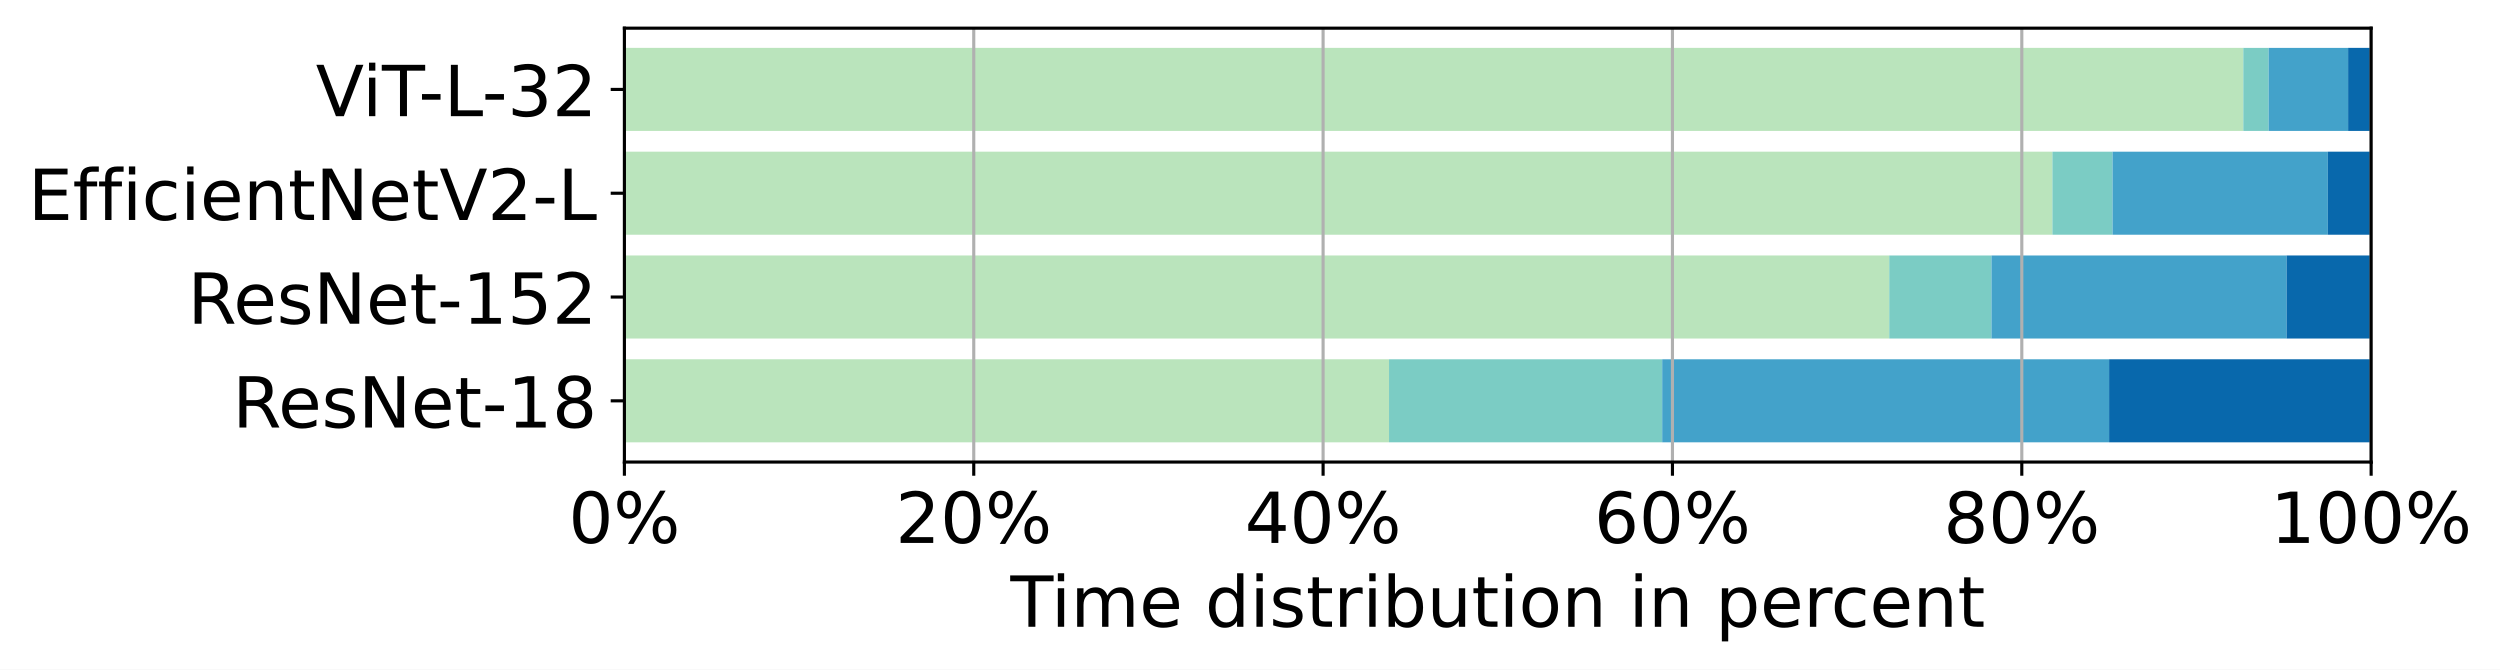
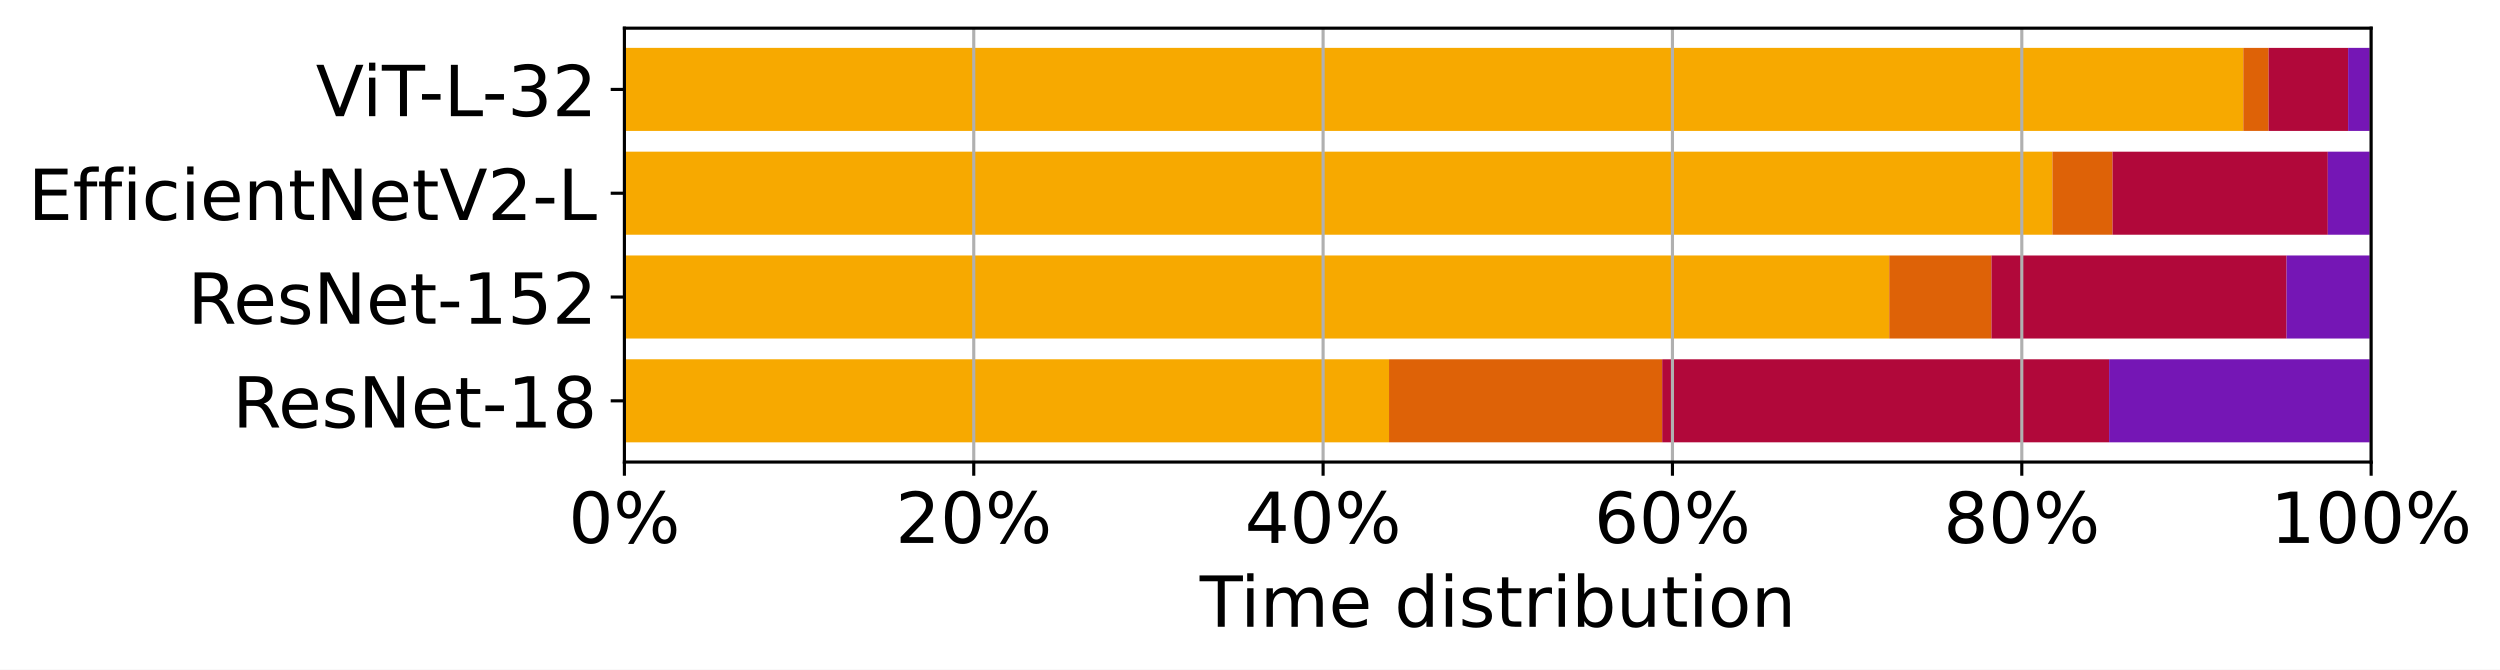
<svg xmlns="http://www.w3.org/2000/svg" xmlns:xlink="http://www.w3.org/1999/xlink" width="638.903pt" height="171.121pt" viewBox="0 0 638.903 171.121" version="1.1">
  <defs>
    <style type="text/css">*{stroke-linejoin: round; stroke-linecap: butt}</style>
  </defs>
  <g id="figure_1">
    <g id="patch_1">
      <path d="M 0 171.121  L 638.903 171.121  L 638.903 0  L 0 0  z " style="fill: #ffffff" />
    </g>
    <g id="axes_1">
      <g id="patch_2">
        <path d="M 159.572 118.08  L 605.972 118.08  L 605.972 7.2  L 159.572 7.2  z " style="fill: #ffffff" />
      </g>
      <g id="patch_3">
-         <path d="M 159.572 113.04  L 354.982 113.04  L 354.982 91.819  L 159.572 91.819  z " clip-path="url(#p6a12ca2b8b)" style="fill: #bae4bc" />
+         <path d="M 159.572 113.04  L 354.982 113.04  L 354.982 91.819  L 159.572 91.819  z " clip-path="url(#p882f9f9aed)" style="fill: #f7a900" />
      </g>
      <g id="patch_4">
-         <path d="M 354.982 113.04  L 424.796 113.04  L 424.796 91.819  L 354.982 91.819  z " clip-path="url(#p6a12ca2b8b)" style="fill: #7bccc4" />
+         <path d="M 354.982 113.04  L 424.796 113.04  L 424.796 91.819  L 354.982 91.819  z " clip-path="url(#p882f9f9aed)" style="fill: #de6207" />
      </g>
      <g id="patch_5">
-         <path d="M 424.796 113.04  L 539.006 113.04  L 539.006 91.819  L 424.796 91.819  z " clip-path="url(#p6a12ca2b8b)" style="fill: #43a2ca" />
+         <path d="M 424.796 113.04  L 539.006 113.04  L 539.006 91.819  L 424.796 91.819  z " clip-path="url(#p882f9f9aed)" style="fill: #b1083a" />
      </g>
      <g id="patch_6">
-         <path d="M 539.006 113.04  L 605.972 113.04  L 605.972 91.819  L 539.006 91.819  z " clip-path="url(#p6a12ca2b8b)" style="fill: #0868ac" />
+         <path d="M 539.006 113.04  L 605.972 113.04  L 605.972 91.819  L 539.006 91.819  z " clip-path="url(#p882f9f9aed)" style="fill: #7516b5" />
      </g>
      <g id="patch_7">
-         <path d="M 159.572 86.514  L 482.815 86.514  L 482.815 65.293  L 159.572 65.293  z " clip-path="url(#p6a12ca2b8b)" style="fill: #bae4bc" />
+         <path d="M 159.572 86.514  L 482.815 86.514  L 482.815 65.293  L 159.572 65.293  z " clip-path="url(#p882f9f9aed)" style="fill: #f7a900" />
      </g>
      <g id="patch_8">
-         <path d="M 482.815 86.514  L 508.938 86.514  L 508.938 65.293  L 482.815 65.293  z " clip-path="url(#p6a12ca2b8b)" style="fill: #7bccc4" />
+         <path d="M 482.815 86.514  L 508.938 86.514  L 508.938 65.293  L 482.815 65.293  z " clip-path="url(#p882f9f9aed)" style="fill: #de6207" />
      </g>
      <g id="patch_9">
-         <path d="M 508.938 86.514  L 584.362 86.514  L 584.362 65.293  L 508.938 65.293  z " clip-path="url(#p6a12ca2b8b)" style="fill: #43a2ca" />
+         <path d="M 508.938 86.514  L 584.362 86.514  L 584.362 65.293  L 508.938 65.293  z " clip-path="url(#p882f9f9aed)" style="fill: #b1083a" />
      </g>
      <g id="patch_10">
-         <path d="M 584.362 86.514  L 605.972 86.514  L 605.972 65.293  L 584.362 65.293  z " clip-path="url(#p6a12ca2b8b)" style="fill: #0868ac" />
+         <path d="M 584.362 86.514  L 605.972 86.514  L 605.972 65.293  L 584.362 65.293  z " clip-path="url(#p882f9f9aed)" style="fill: #7516b5" />
      </g>
      <g id="patch_11">
-         <path d="M 159.572 59.987  L 524.513 59.987  L 524.513 38.766  L 159.572 38.766  z " clip-path="url(#p6a12ca2b8b)" style="fill: #bae4bc" />
+         <path d="M 159.572 59.987  L 524.513 59.987  L 524.513 38.766  L 159.572 38.766  z " clip-path="url(#p882f9f9aed)" style="fill: #f7a900" />
      </g>
      <g id="patch_12">
-         <path d="M 524.513 59.987  L 539.884 59.987  L 539.884 38.766  L 524.513 38.766  z " clip-path="url(#p6a12ca2b8b)" style="fill: #7bccc4" />
+         <path d="M 524.513 59.987  L 539.884 59.987  L 539.884 38.766  L 524.513 38.766  z " clip-path="url(#p882f9f9aed)" style="fill: #de6207" />
      </g>
      <g id="patch_13">
-         <path d="M 539.884 59.987  L 594.902 59.987  L 594.902 38.766  L 539.884 38.766  z " clip-path="url(#p6a12ca2b8b)" style="fill: #43a2ca" />
+         <path d="M 539.884 59.987  L 594.902 59.987  L 594.902 38.766  L 539.884 38.766  z " clip-path="url(#p882f9f9aed)" style="fill: #b1083a" />
      </g>
      <g id="patch_14">
-         <path d="M 594.902 59.987  L 605.972 59.987  L 605.972 38.766  L 594.902 38.766  z " clip-path="url(#p6a12ca2b8b)" style="fill: #0868ac" />
+         <path d="M 594.902 59.987  L 605.972 59.987  L 605.972 38.766  L 594.902 38.766  z " clip-path="url(#p882f9f9aed)" style="fill: #7516b5" />
      </g>
      <g id="patch_15">
-         <path d="M 159.572 33.461  L 573.298 33.461  L 573.298 12.24  L 159.572 12.24  z " clip-path="url(#p6a12ca2b8b)" style="fill: #bae4bc" />
+         <path d="M 159.572 33.461  L 573.298 33.461  L 573.298 12.24  L 159.572 12.24  z " clip-path="url(#p882f9f9aed)" style="fill: #f7a900" />
      </g>
      <g id="patch_16">
-         <path d="M 573.298 33.461  L 579.773 33.461  L 579.773 12.24  L 573.298 12.24  z " clip-path="url(#p6a12ca2b8b)" style="fill: #7bccc4" />
+         <path d="M 573.298 33.461  L 579.773 33.461  L 579.773 12.24  L 573.298 12.24  z " clip-path="url(#p882f9f9aed)" style="fill: #de6207" />
      </g>
      <g id="patch_17">
-         <path d="M 579.773 33.461  L 600.088 33.461  L 600.088 12.24  L 579.773 12.24  z " clip-path="url(#p6a12ca2b8b)" style="fill: #43a2ca" />
+         <path d="M 579.773 33.461  L 600.088 33.461  L 600.088 12.24  L 579.773 12.24  z " clip-path="url(#p882f9f9aed)" style="fill: #b1083a" />
      </g>
      <g id="patch_18">
-         <path d="M 600.088 33.461  L 605.972 33.461  L 605.972 12.24  L 600.088 12.24  z " clip-path="url(#p6a12ca2b8b)" style="fill: #0868ac" />
+         <path d="M 600.088 33.461  L 605.972 33.461  L 605.972 12.24  L 600.088 12.24  z " clip-path="url(#p882f9f9aed)" style="fill: #7516b5" />
      </g>
      <g id="matplotlib.axis_1">
        <g id="xtick_1">
          <g id="line2d_1">
-             <path d="M 159.572 118.08  L 159.572 7.2  " clip-path="url(#p6a12ca2b8b)" style="fill: none; stroke: #b0b0b0; stroke-width: 0.8; stroke-linecap: square" />
+             <path d="M 159.572 118.08  L 159.572 7.2  " clip-path="url(#p882f9f9aed)" style="fill: none; stroke: #b0b0b0; stroke-width: 0.8; stroke-linecap: square" />
          </g>
          <g id="line2d_2">
            <defs>
-               <path id="m08f3324ca4" d="M 0 0  L 0 3.5  " style="stroke: #000000; stroke-width: 0.8" />
+               <path id="m5c8c11b10d" d="M 0 0  L 0 3.5  " style="stroke: #000000; stroke-width: 0.8" />
            </defs>
            <g>
-               <use xlink:href="#m08f3324ca4" x="159.572" y="118.08" style="stroke: #000000; stroke-width: 0.8" />
+               <use xlink:href="#m5c8c11b10d" x="159.572" y="118.08" style="stroke: #000000; stroke-width: 0.8" />
            </g>
          </g>
          <g id="text_1">
            <g transform="translate(145.2948 138.7572) scale(0.18 -0.18)">
              <defs>
                <path id="DejaVuSans-30" d="M 2034 4250  Q 1547 4250 1301 3770  Q 1056 3291 1056 2328  Q 1056 1369 1301 889  Q 1547 409 2034 409  Q 2525 409 2770 889  Q 3016 1369 3016 2328  Q 3016 3291 2770 3770  Q 2525 4250 2034 4250  z M 2034 4750  Q 2819 4750 3233 4129  Q 3647 3509 3647 2328  Q 3647 1150 3233 529  Q 2819 -91 2034 -91  Q 1250 -91 836 529  Q 422 1150 422 2328  Q 422 3509 836 4129  Q 1250 4750 2034 4750  z " transform="scale(0.015625)" />
                <path id="DejaVuSans-25" d="M 4653 2053  Q 4381 2053 4226 1822  Q 4072 1591 4072 1178  Q 4072 772 4226 539  Q 4381 306 4653 306  Q 4919 306 5073 539  Q 5228 772 5228 1178  Q 5228 1588 5073 1820  Q 4919 2053 4653 2053  z M 4653 2450  Q 5147 2450 5437 2106  Q 5728 1763 5728 1178  Q 5728 594 5436 251  Q 5144 -91 4653 -91  Q 4153 -91 3862 251  Q 3572 594 3572 1178  Q 3572 1766 3864 2108  Q 4156 2450 4653 2450  z M 1428 4353  Q 1159 4353 1004 4120  Q 850 3888 850 3481  Q 850 3069 1003 2837  Q 1156 2606 1428 2606  Q 1700 2606 1854 2837  Q 2009 3069 2009 3481  Q 2009 3884 1853 4118  Q 1697 4353 1428 4353  z M 4250 4750  L 4750 4750  L 1831 -91  L 1331 -91  L 4250 4750  z M 1428 4750  Q 1922 4750 2215 4408  Q 2509 4066 2509 3481  Q 2509 2891 2217 2550  Q 1925 2209 1428 2209  Q 931 2209 642 2551  Q 353 2894 353 3481  Q 353 4063 643 4406  Q 934 4750 1428 4750  z " transform="scale(0.015625)" />
              </defs>
              <use xlink:href="#DejaVuSans-30" />
              <use xlink:href="#DejaVuSans-25" x="63.623" />
            </g>
          </g>
        </g>
        <g id="xtick_2">
          <g id="line2d_3">
-             <path d="M 248.852 118.08  L 248.852 7.2  " clip-path="url(#p6a12ca2b8b)" style="fill: none; stroke: #b0b0b0; stroke-width: 0.8; stroke-linecap: square" />
+             <path d="M 248.852 118.08  L 248.852 7.2  " clip-path="url(#p882f9f9aed)" style="fill: none; stroke: #b0b0b0; stroke-width: 0.8; stroke-linecap: square" />
          </g>
          <g id="line2d_4">
            <g>
-               <use xlink:href="#m08f3324ca4" x="248.852" y="118.08" style="stroke: #000000; stroke-width: 0.8" />
+               <use xlink:href="#m5c8c11b10d" x="248.852" y="118.08" style="stroke: #000000; stroke-width: 0.8" />
            </g>
          </g>
          <g id="text_2">
            <g transform="translate(228.8486 138.7572) scale(0.18 -0.18)">
              <defs>
                <path id="DejaVuSans-32" d="M 1228 531  L 3431 531  L 3431 0  L 469 0  L 469 531  Q 828 903 1448 1529  Q 2069 2156 2228 2338  Q 2531 2678 2651 2914  Q 2772 3150 2772 3378  Q 2772 3750 2511 3984  Q 2250 4219 1831 4219  Q 1534 4219 1204 4116  Q 875 4013 500 3803  L 500 4441  Q 881 4594 1212 4672  Q 1544 4750 1819 4750  Q 2544 4750 2975 4387  Q 3406 4025 3406 3419  Q 3406 3131 3298 2873  Q 3191 2616 2906 2266  Q 2828 2175 2409 1742  Q 1991 1309 1228 531  z " transform="scale(0.015625)" />
              </defs>
              <use xlink:href="#DejaVuSans-32" />
              <use xlink:href="#DejaVuSans-30" x="63.623" />
              <use xlink:href="#DejaVuSans-25" x="127.246" />
            </g>
          </g>
        </g>
        <g id="xtick_3">
          <g id="line2d_5">
-             <path d="M 338.132 118.08  L 338.132 7.2  " clip-path="url(#p6a12ca2b8b)" style="fill: none; stroke: #b0b0b0; stroke-width: 0.8; stroke-linecap: square" />
+             <path d="M 338.132 118.08  L 338.132 7.2  " clip-path="url(#p882f9f9aed)" style="fill: none; stroke: #b0b0b0; stroke-width: 0.8; stroke-linecap: square" />
          </g>
          <g id="line2d_6">
            <g>
-               <use xlink:href="#m08f3324ca4" x="338.132" y="118.08" style="stroke: #000000; stroke-width: 0.8" />
+               <use xlink:href="#m5c8c11b10d" x="338.132" y="118.08" style="stroke: #000000; stroke-width: 0.8" />
            </g>
          </g>
          <g id="text_3">
            <g transform="translate(318.1286 138.7572) scale(0.18 -0.18)">
              <defs>
                <path id="DejaVuSans-34" d="M 2419 4116  L 825 1625  L 2419 1625  L 2419 4116  z M 2253 4666  L 3047 4666  L 3047 1625  L 3713 1625  L 3713 1100  L 3047 1100  L 3047 0  L 2419 0  L 2419 1100  L 313 1100  L 313 1709  L 2253 4666  z " transform="scale(0.015625)" />
              </defs>
              <use xlink:href="#DejaVuSans-34" />
              <use xlink:href="#DejaVuSans-30" x="63.623" />
              <use xlink:href="#DejaVuSans-25" x="127.246" />
            </g>
          </g>
        </g>
        <g id="xtick_4">
          <g id="line2d_7">
-             <path d="M 427.413 118.08  L 427.413 7.2  " clip-path="url(#p6a12ca2b8b)" style="fill: none; stroke: #b0b0b0; stroke-width: 0.8; stroke-linecap: square" />
+             <path d="M 427.413 118.08  L 427.413 7.2  " clip-path="url(#p882f9f9aed)" style="fill: none; stroke: #b0b0b0; stroke-width: 0.8; stroke-linecap: square" />
          </g>
          <g id="line2d_8">
            <g>
-               <use xlink:href="#m08f3324ca4" x="427.413" y="118.08" style="stroke: #000000; stroke-width: 0.8" />
+               <use xlink:href="#m5c8c11b10d" x="427.413" y="118.08" style="stroke: #000000; stroke-width: 0.8" />
            </g>
          </g>
          <g id="text_4">
            <g transform="translate(407.4086 138.7572) scale(0.18 -0.18)">
              <defs>
                <path id="DejaVuSans-36" d="M 2113 2584  Q 1688 2584 1439 2293  Q 1191 2003 1191 1497  Q 1191 994 1439 701  Q 1688 409 2113 409  Q 2538 409 2786 701  Q 3034 994 3034 1497  Q 3034 2003 2786 2293  Q 2538 2584 2113 2584  z M 3366 4563  L 3366 3988  Q 3128 4100 2886 4159  Q 2644 4219 2406 4219  Q 1781 4219 1451 3797  Q 1122 3375 1075 2522  Q 1259 2794 1537 2939  Q 1816 3084 2150 3084  Q 2853 3084 3261 2657  Q 3669 2231 3669 1497  Q 3669 778 3244 343  Q 2819 -91 2113 -91  Q 1303 -91 875 529  Q 447 1150 447 2328  Q 447 3434 972 4092  Q 1497 4750 2381 4750  Q 2619 4750 2861 4703  Q 3103 4656 3366 4563  z " transform="scale(0.015625)" />
              </defs>
              <use xlink:href="#DejaVuSans-36" />
              <use xlink:href="#DejaVuSans-30" x="63.623" />
              <use xlink:href="#DejaVuSans-25" x="127.246" />
            </g>
          </g>
        </g>
        <g id="xtick_5">
          <g id="line2d_9">
-             <path d="M 516.692 118.08  L 516.692 7.2  " clip-path="url(#p6a12ca2b8b)" style="fill: none; stroke: #b0b0b0; stroke-width: 0.8; stroke-linecap: square" />
+             <path d="M 516.692 118.08  L 516.692 7.2  " clip-path="url(#p882f9f9aed)" style="fill: none; stroke: #b0b0b0; stroke-width: 0.8; stroke-linecap: square" />
          </g>
          <g id="line2d_10">
            <g>
-               <use xlink:href="#m08f3324ca4" x="516.692" y="118.08" style="stroke: #000000; stroke-width: 0.8" />
+               <use xlink:href="#m5c8c11b10d" x="516.692" y="118.08" style="stroke: #000000; stroke-width: 0.8" />
            </g>
          </g>
          <g id="text_5">
            <g transform="translate(496.6886 138.7572) scale(0.18 -0.18)">
              <defs>
                <path id="DejaVuSans-38" d="M 2034 2216  Q 1584 2216 1326 1975  Q 1069 1734 1069 1313  Q 1069 891 1326 650  Q 1584 409 2034 409  Q 2484 409 2743 651  Q 3003 894 3003 1313  Q 3003 1734 2745 1975  Q 2488 2216 2034 2216  z M 1403 2484  Q 997 2584 770 2862  Q 544 3141 544 3541  Q 544 4100 942 4425  Q 1341 4750 2034 4750  Q 2731 4750 3128 4425  Q 3525 4100 3525 3541  Q 3525 3141 3298 2862  Q 3072 2584 2669 2484  Q 3125 2378 3379 2068  Q 3634 1759 3634 1313  Q 3634 634 3220 271  Q 2806 -91 2034 -91  Q 1263 -91 848 271  Q 434 634 434 1313  Q 434 1759 690 2068  Q 947 2378 1403 2484  z M 1172 3481  Q 1172 3119 1398 2916  Q 1625 2713 2034 2713  Q 2441 2713 2670 2916  Q 2900 3119 2900 3481  Q 2900 3844 2670 4047  Q 2441 4250 2034 4250  Q 1625 4250 1398 4047  Q 1172 3844 1172 3481  z " transform="scale(0.015625)" />
              </defs>
              <use xlink:href="#DejaVuSans-38" />
              <use xlink:href="#DejaVuSans-30" x="63.623" />
              <use xlink:href="#DejaVuSans-25" x="127.246" />
            </g>
          </g>
        </g>
        <g id="xtick_6">
          <g id="line2d_11">
-             <path d="M 605.972 118.08  L 605.972 7.2  " clip-path="url(#p6a12ca2b8b)" style="fill: none; stroke: #b0b0b0; stroke-width: 0.8; stroke-linecap: square" />
+             <path d="M 605.972 118.08  L 605.972 7.2  " clip-path="url(#p882f9f9aed)" style="fill: none; stroke: #b0b0b0; stroke-width: 0.8; stroke-linecap: square" />
          </g>
          <g id="line2d_12">
            <g>
-               <use xlink:href="#m08f3324ca4" x="605.972" y="118.08" style="stroke: #000000; stroke-width: 0.8" />
+               <use xlink:href="#m5c8c11b10d" x="605.972" y="118.08" style="stroke: #000000; stroke-width: 0.8" />
            </g>
          </g>
          <g id="text_6">
            <g transform="translate(580.2423 138.7572) scale(0.18 -0.18)">
              <defs>
                <path id="DejaVuSans-31" d="M 794 531  L 1825 531  L 1825 4091  L 703 3866  L 703 4441  L 1819 4666  L 2450 4666  L 2450 531  L 3481 531  L 3481 0  L 794 0  L 794 531  z " transform="scale(0.015625)" />
              </defs>
              <use xlink:href="#DejaVuSans-31" />
              <use xlink:href="#DejaVuSans-30" x="63.623" />
              <use xlink:href="#DejaVuSans-30" x="127.246" />
              <use xlink:href="#DejaVuSans-25" x="190.869" />
            </g>
          </g>
        </g>
        <g id="text_7">
-           <g transform="translate(258.2125 160.1778) scale(0.18 -0.18)">
+           <g transform="translate(306.6044 160.1778) scale(0.18 -0.18)">
            <defs>
              <path id="DejaVuSans-54" d="M -19 4666  L 3928 4666  L 3928 4134  L 2272 4134  L 2272 0  L 1638 0  L 1638 4134  L -19 4134  L -19 4666  z " transform="scale(0.015625)" />
              <path id="DejaVuSans-69" d="M 603 3500  L 1178 3500  L 1178 0  L 603 0  L 603 3500  z M 603 4863  L 1178 4863  L 1178 4134  L 603 4134  L 603 4863  z " transform="scale(0.015625)" />
              <path id="DejaVuSans-6d" d="M 3328 2828  Q 3544 3216 3844 3400  Q 4144 3584 4550 3584  Q 5097 3584 5394 3201  Q 5691 2819 5691 2113  L 5691 0  L 5113 0  L 5113 2094  Q 5113 2597 4934 2840  Q 4756 3084 4391 3084  Q 3944 3084 3684 2787  Q 3425 2491 3425 1978  L 3425 0  L 2847 0  L 2847 2094  Q 2847 2600 2669 2842  Q 2491 3084 2119 3084  Q 1678 3084 1418 2786  Q 1159 2488 1159 1978  L 1159 0  L 581 0  L 581 3500  L 1159 3500  L 1159 2956  Q 1356 3278 1631 3431  Q 1906 3584 2284 3584  Q 2666 3584 2933 3390  Q 3200 3197 3328 2828  z " transform="scale(0.015625)" />
              <path id="DejaVuSans-65" d="M 3597 1894  L 3597 1613  L 953 1613  Q 991 1019 1311 708  Q 1631 397 2203 397  Q 2534 397 2845 478  Q 3156 559 3463 722  L 3463 178  Q 3153 47 2828 -22  Q 2503 -91 2169 -91  Q 1331 -91 842 396  Q 353 884 353 1716  Q 353 2575 817 3079  Q 1281 3584 2069 3584  Q 2775 3584 3186 3129  Q 3597 2675 3597 1894  z M 3022 2063  Q 3016 2534 2758 2815  Q 2500 3097 2075 3097  Q 1594 3097 1305 2825  Q 1016 2553 972 2059  L 3022 2063  z " transform="scale(0.015625)" />
              <path id="DejaVuSans-20" transform="scale(0.015625)" />
              <path id="DejaVuSans-64" d="M 2906 2969  L 2906 4863  L 3481 4863  L 3481 0  L 2906 0  L 2906 525  Q 2725 213 2448 61  Q 2172 -91 1784 -91  Q 1150 -91 751 415  Q 353 922 353 1747  Q 353 2572 751 3078  Q 1150 3584 1784 3584  Q 2172 3584 2448 3432  Q 2725 3281 2906 2969  z M 947 1747  Q 947 1113 1208 752  Q 1469 391 1925 391  Q 2381 391 2643 752  Q 2906 1113 2906 1747  Q 2906 2381 2643 2742  Q 2381 3103 1925 3103  Q 1469 3103 1208 2742  Q 947 2381 947 1747  z " transform="scale(0.015625)" />
              <path id="DejaVuSans-73" d="M 2834 3397  L 2834 2853  Q 2591 2978 2328 3040  Q 2066 3103 1784 3103  Q 1356 3103 1142 2972  Q 928 2841 928 2578  Q 928 2378 1081 2264  Q 1234 2150 1697 2047  L 1894 2003  Q 2506 1872 2764 1633  Q 3022 1394 3022 966  Q 3022 478 2636 193  Q 2250 -91 1575 -91  Q 1294 -91 989 -36  Q 684 19 347 128  L 347 722  Q 666 556 975 473  Q 1284 391 1588 391  Q 1994 391 2212 530  Q 2431 669 2431 922  Q 2431 1156 2273 1281  Q 2116 1406 1581 1522  L 1381 1569  Q 847 1681 609 1914  Q 372 2147 372 2553  Q 372 3047 722 3315  Q 1072 3584 1716 3584  Q 2034 3584 2315 3537  Q 2597 3491 2834 3397  z " transform="scale(0.015625)" />
              <path id="DejaVuSans-74" d="M 1172 4494  L 1172 3500  L 2356 3500  L 2356 3053  L 1172 3053  L 1172 1153  Q 1172 725 1289 603  Q 1406 481 1766 481  L 2356 481  L 2356 0  L 1766 0  Q 1100 0 847 248  Q 594 497 594 1153  L 594 3053  L 172 3053  L 172 3500  L 594 3500  L 594 4494  L 1172 4494  z " transform="scale(0.015625)" />
              <path id="DejaVuSans-72" d="M 2631 2963  Q 2534 3019 2420 3045  Q 2306 3072 2169 3072  Q 1681 3072 1420 2755  Q 1159 2438 1159 1844  L 1159 0  L 581 0  L 581 3500  L 1159 3500  L 1159 2956  Q 1341 3275 1631 3429  Q 1922 3584 2338 3584  Q 2397 3584 2469 3576  Q 2541 3569 2628 3553  L 2631 2963  z " transform="scale(0.015625)" />
              <path id="DejaVuSans-62" d="M 3116 1747  Q 3116 2381 2855 2742  Q 2594 3103 2138 3103  Q 1681 3103 1420 2742  Q 1159 2381 1159 1747  Q 1159 1113 1420 752  Q 1681 391 2138 391  Q 2594 391 2855 752  Q 3116 1113 3116 1747  z M 1159 2969  Q 1341 3281 1617 3432  Q 1894 3584 2278 3584  Q 2916 3584 3314 3078  Q 3713 2572 3713 1747  Q 3713 922 3314 415  Q 2916 -91 2278 -91  Q 1894 -91 1617 61  Q 1341 213 1159 525  L 1159 0  L 581 0  L 581 4863  L 1159 4863  L 1159 2969  z " transform="scale(0.015625)" />
              <path id="DejaVuSans-75" d="M 544 1381  L 544 3500  L 1119 3500  L 1119 1403  Q 1119 906 1312 657  Q 1506 409 1894 409  Q 2359 409 2629 706  Q 2900 1003 2900 1516  L 2900 3500  L 3475 3500  L 3475 0  L 2900 0  L 2900 538  Q 2691 219 2414 64  Q 2138 -91 1772 -91  Q 1169 -91 856 284  Q 544 659 544 1381  z M 1991 3584  L 1991 3584  z " transform="scale(0.015625)" />
              <path id="DejaVuSans-6f" d="M 1959 3097  Q 1497 3097 1228 2736  Q 959 2375 959 1747  Q 959 1119 1226 758  Q 1494 397 1959 397  Q 2419 397 2687 759  Q 2956 1122 2956 1747  Q 2956 2369 2687 2733  Q 2419 3097 1959 3097  z M 1959 3584  Q 2709 3584 3137 3096  Q 3566 2609 3566 1747  Q 3566 888 3137 398  Q 2709 -91 1959 -91  Q 1206 -91 779 398  Q 353 888 353 1747  Q 353 2609 779 3096  Q 1206 3584 1959 3584  z " transform="scale(0.015625)" />
              <path id="DejaVuSans-6e" d="M 3513 2113  L 3513 0  L 2938 0  L 2938 2094  Q 2938 2591 2744 2837  Q 2550 3084 2163 3084  Q 1697 3084 1428 2787  Q 1159 2491 1159 1978  L 1159 0  L 581 0  L 581 3500  L 1159 3500  L 1159 2956  Q 1366 3272 1645 3428  Q 1925 3584 2291 3584  Q 2894 3584 3203 3211  Q 3513 2838 3513 2113  z " transform="scale(0.015625)" />
-               <path id="DejaVuSans-70" d="M 1159 525  L 1159 -1331  L 581 -1331  L 581 3500  L 1159 3500  L 1159 2969  Q 1341 3281 1617 3432  Q 1894 3584 2278 3584  Q 2916 3584 3314 3078  Q 3713 2572 3713 1747  Q 3713 922 3314 415  Q 2916 -91 2278 -91  Q 1894 -91 1617 61  Q 1341 213 1159 525  z M 3116 1747  Q 3116 2381 2855 2742  Q 2594 3103 2138 3103  Q 1681 3103 1420 2742  Q 1159 2381 1159 1747  Q 1159 1113 1420 752  Q 1681 391 2138 391  Q 2594 391 2855 752  Q 3116 1113 3116 1747  z " transform="scale(0.015625)" />
-               <path id="DejaVuSans-63" d="M 3122 3366  L 3122 2828  Q 2878 2963 2633 3030  Q 2388 3097 2138 3097  Q 1578 3097 1268 2742  Q 959 2388 959 1747  Q 959 1106 1268 751  Q 1578 397 2138 397  Q 2388 397 2633 464  Q 2878 531 3122 666  L 3122 134  Q 2881 22 2623 -34  Q 2366 -91 2075 -91  Q 1284 -91 818 406  Q 353 903 353 1747  Q 353 2603 823 3093  Q 1294 3584 2113 3584  Q 2378 3584 2631 3529  Q 2884 3475 3122 3366  z " transform="scale(0.015625)" />
            </defs>
            <use xlink:href="#DejaVuSans-54" />
            <use xlink:href="#DejaVuSans-69" x="57.959" />
            <use xlink:href="#DejaVuSans-6d" x="85.742" />
            <use xlink:href="#DejaVuSans-65" x="183.154" />
            <use xlink:href="#DejaVuSans-20" x="244.678" />
            <use xlink:href="#DejaVuSans-64" x="276.465" />
            <use xlink:href="#DejaVuSans-69" x="339.941" />
            <use xlink:href="#DejaVuSans-73" x="367.725" />
            <use xlink:href="#DejaVuSans-74" x="419.824" />
            <use xlink:href="#DejaVuSans-72" x="459.033" />
            <use xlink:href="#DejaVuSans-69" x="500.146" />
            <use xlink:href="#DejaVuSans-62" x="527.93" />
            <use xlink:href="#DejaVuSans-75" x="591.406" />
            <use xlink:href="#DejaVuSans-74" x="654.785" />
            <use xlink:href="#DejaVuSans-69" x="693.994" />
            <use xlink:href="#DejaVuSans-6f" x="721.777" />
            <use xlink:href="#DejaVuSans-6e" x="782.959" />
-             <use xlink:href="#DejaVuSans-20" x="846.338" />
-             <use xlink:href="#DejaVuSans-69" x="878.125" />
-             <use xlink:href="#DejaVuSans-6e" x="905.908" />
-             <use xlink:href="#DejaVuSans-20" x="969.287" />
-             <use xlink:href="#DejaVuSans-70" x="1001.074" />
-             <use xlink:href="#DejaVuSans-65" x="1064.551" />
-             <use xlink:href="#DejaVuSans-72" x="1126.074" />
-             <use xlink:href="#DejaVuSans-63" x="1164.938" />
-             <use xlink:href="#DejaVuSans-65" x="1219.918" />
-             <use xlink:href="#DejaVuSans-6e" x="1281.441" />
-             <use xlink:href="#DejaVuSans-74" x="1344.82" />
          </g>
        </g>
      </g>
      <g id="matplotlib.axis_2">
        <g id="ytick_1">
          <g id="line2d_13">
            <defs>
-               <path id="m880387898b" d="M 0 0  L -3.5 0  " style="stroke: #000000; stroke-width: 0.8" />
+               <path id="mf46872bfdf" d="M 0 0  L -3.5 0  " style="stroke: #000000; stroke-width: 0.8" />
            </defs>
            <g>
-               <use xlink:href="#m880387898b" x="159.572" y="102.429" style="stroke: #000000; stroke-width: 0.8" />
+               <use xlink:href="#mf46872bfdf" x="159.572" y="102.429" style="stroke: #000000; stroke-width: 0.8" />
            </g>
          </g>
          <g id="text_8">
            <g transform="translate(59.42531 109.2681) scale(0.18 -0.18)">
              <defs>
                <path id="DejaVuSans-52" d="M 2841 2188  Q 3044 2119 3236 1894  Q 3428 1669 3622 1275  L 4263 0  L 3584 0  L 2988 1197  Q 2756 1666 2539 1819  Q 2322 1972 1947 1972  L 1259 1972  L 1259 0  L 628 0  L 628 4666  L 2053 4666  Q 2853 4666 3247 4331  Q 3641 3997 3641 3322  Q 3641 2881 3436 2590  Q 3231 2300 2841 2188  z M 1259 4147  L 1259 2491  L 2053 2491  Q 2509 2491 2742 2702  Q 2975 2913 2975 3322  Q 2975 3731 2742 3939  Q 2509 4147 2053 4147  L 1259 4147  z " transform="scale(0.015625)" />
                <path id="DejaVuSans-4e" d="M 628 4666  L 1478 4666  L 3547 763  L 3547 4666  L 4159 4666  L 4159 0  L 3309 0  L 1241 3903  L 1241 0  L 628 0  L 628 4666  z " transform="scale(0.015625)" />
                <path id="DejaVuSans-2d" d="M 313 2009  L 1997 2009  L 1997 1497  L 313 1497  L 313 2009  z " transform="scale(0.015625)" />
              </defs>
              <use xlink:href="#DejaVuSans-52" />
              <use xlink:href="#DejaVuSans-65" x="64.982" />
              <use xlink:href="#DejaVuSans-73" x="126.506" />
              <use xlink:href="#DejaVuSans-4e" x="178.605" />
              <use xlink:href="#DejaVuSans-65" x="253.41" />
              <use xlink:href="#DejaVuSans-74" x="314.934" />
              <use xlink:href="#DejaVuSans-2d" x="354.143" />
              <use xlink:href="#DejaVuSans-31" x="390.227" />
              <use xlink:href="#DejaVuSans-38" x="453.85" />
            </g>
          </g>
        </g>
        <g id="ytick_2">
          <g id="line2d_14">
            <g>
-               <use xlink:href="#m880387898b" x="159.572" y="75.903" style="stroke: #000000; stroke-width: 0.8" />
+               <use xlink:href="#mf46872bfdf" x="159.572" y="75.903" style="stroke: #000000; stroke-width: 0.8" />
            </g>
          </g>
          <g id="text_9">
            <g transform="translate(47.97281 82.74175) scale(0.18 -0.18)">
              <defs>
                <path id="DejaVuSans-35" d="M 691 4666  L 3169 4666  L 3169 4134  L 1269 4134  L 1269 2991  Q 1406 3038 1543 3061  Q 1681 3084 1819 3084  Q 2600 3084 3056 2656  Q 3513 2228 3513 1497  Q 3513 744 3044 326  Q 2575 -91 1722 -91  Q 1428 -91 1123 -41  Q 819 9 494 109  L 494 744  Q 775 591 1075 516  Q 1375 441 1709 441  Q 2250 441 2565 725  Q 2881 1009 2881 1497  Q 2881 1984 2565 2268  Q 2250 2553 1709 2553  Q 1456 2553 1204 2497  Q 953 2441 691 2322  L 691 4666  z " transform="scale(0.015625)" />
              </defs>
              <use xlink:href="#DejaVuSans-52" />
              <use xlink:href="#DejaVuSans-65" x="64.982" />
              <use xlink:href="#DejaVuSans-73" x="126.506" />
              <use xlink:href="#DejaVuSans-4e" x="178.605" />
              <use xlink:href="#DejaVuSans-65" x="253.41" />
              <use xlink:href="#DejaVuSans-74" x="314.934" />
              <use xlink:href="#DejaVuSans-2d" x="354.143" />
              <use xlink:href="#DejaVuSans-31" x="390.227" />
              <use xlink:href="#DejaVuSans-35" x="453.85" />
              <use xlink:href="#DejaVuSans-32" x="517.473" />
            </g>
          </g>
        </g>
        <g id="ytick_3">
          <g id="line2d_15">
            <g>
-               <use xlink:href="#m880387898b" x="159.572" y="49.377" style="stroke: #000000; stroke-width: 0.8" />
+               <use xlink:href="#mf46872bfdf" x="159.572" y="49.377" style="stroke: #000000; stroke-width: 0.8" />
            </g>
          </g>
          <g id="text_10">
            <g transform="translate(7.2 56.21544) scale(0.18 -0.18)">
              <defs>
                <path id="DejaVuSans-45" d="M 628 4666  L 3578 4666  L 3578 4134  L 1259 4134  L 1259 2753  L 3481 2753  L 3481 2222  L 1259 2222  L 1259 531  L 3634 531  L 3634 0  L 628 0  L 628 4666  z " transform="scale(0.015625)" />
                <path id="DejaVuSans-66" d="M 2375 4863  L 2375 4384  L 1825 4384  Q 1516 4384 1395 4259  Q 1275 4134 1275 3809  L 1275 3500  L 2222 3500  L 2222 3053  L 1275 3053  L 1275 0  L 697 0  L 697 3053  L 147 3053  L 147 3500  L 697 3500  L 697 3744  Q 697 4328 969 4595  Q 1241 4863 1831 4863  L 2375 4863  z " transform="scale(0.015625)" />
+                 <path id="DejaVuSans-63" d="M 3122 3366  L 3122 2828  Q 2878 2963 2633 3030  Q 2388 3097 2138 3097  Q 1578 3097 1268 2742  Q 959 2388 959 1747  Q 959 1106 1268 751  Q 1578 397 2138 397  Q 2388 397 2633 464  Q 2878 531 3122 666  L 3122 134  Q 2881 22 2623 -34  Q 2366 -91 2075 -91  Q 1284 -91 818 406  Q 353 903 353 1747  Q 353 2603 823 3093  Q 1294 3584 2113 3584  Q 2378 3584 2631 3529  Q 2884 3475 3122 3366  z " transform="scale(0.015625)" />
                <path id="DejaVuSans-56" d="M 1831 0  L 50 4666  L 709 4666  L 2188 738  L 3669 4666  L 4325 4666  L 2547 0  L 1831 0  z " transform="scale(0.015625)" />
                <path id="DejaVuSans-4c" d="M 628 4666  L 1259 4666  L 1259 531  L 3531 531  L 3531 0  L 628 0  L 628 4666  z " transform="scale(0.015625)" />
              </defs>
              <use xlink:href="#DejaVuSans-45" />
              <use xlink:href="#DejaVuSans-66" x="63.184" />
              <use xlink:href="#DejaVuSans-66" x="98.389" />
              <use xlink:href="#DejaVuSans-69" x="133.594" />
              <use xlink:href="#DejaVuSans-63" x="161.377" />
              <use xlink:href="#DejaVuSans-69" x="216.357" />
              <use xlink:href="#DejaVuSans-65" x="244.141" />
              <use xlink:href="#DejaVuSans-6e" x="305.664" />
              <use xlink:href="#DejaVuSans-74" x="369.043" />
              <use xlink:href="#DejaVuSans-4e" x="408.252" />
              <use xlink:href="#DejaVuSans-65" x="483.057" />
              <use xlink:href="#DejaVuSans-74" x="544.58" />
              <use xlink:href="#DejaVuSans-56" x="583.789" />
              <use xlink:href="#DejaVuSans-32" x="652.197" />
              <use xlink:href="#DejaVuSans-2d" x="715.82" />
              <use xlink:href="#DejaVuSans-4c" x="751.904" />
            </g>
          </g>
        </g>
        <g id="ytick_4">
          <g id="line2d_16">
            <g>
-               <use xlink:href="#m880387898b" x="159.572" y="22.851" style="stroke: #000000; stroke-width: 0.8" />
+               <use xlink:href="#mf46872bfdf" x="159.572" y="22.851" style="stroke: #000000; stroke-width: 0.8" />
            </g>
          </g>
          <g id="text_11">
            <g transform="translate(80.70469 29.68912) scale(0.18 -0.18)">
              <defs>
                <path id="DejaVuSans-33" d="M 2597 2516  Q 3050 2419 3304 2112  Q 3559 1806 3559 1356  Q 3559 666 3084 287  Q 2609 -91 1734 -91  Q 1441 -91 1130 -33  Q 819 25 488 141  L 488 750  Q 750 597 1062 519  Q 1375 441 1716 441  Q 2309 441 2620 675  Q 2931 909 2931 1356  Q 2931 1769 2642 2001  Q 2353 2234 1838 2234  L 1294 2234  L 1294 2753  L 1863 2753  Q 2328 2753 2575 2939  Q 2822 3125 2822 3475  Q 2822 3834 2567 4026  Q 2313 4219 1838 4219  Q 1578 4219 1281 4162  Q 984 4106 628 3988  L 628 4550  Q 988 4650 1302 4700  Q 1616 4750 1894 4750  Q 2613 4750 3031 4423  Q 3450 4097 3450 3541  Q 3450 3153 3228 2886  Q 3006 2619 2597 2516  z " transform="scale(0.015625)" />
              </defs>
              <use xlink:href="#DejaVuSans-56" />
              <use xlink:href="#DejaVuSans-69" x="66.158" />
              <use xlink:href="#DejaVuSans-54" x="93.941" />
              <use xlink:href="#DejaVuSans-2d" x="145.9" />
              <use xlink:href="#DejaVuSans-4c" x="181.984" />
              <use xlink:href="#DejaVuSans-2d" x="235.947" />
              <use xlink:href="#DejaVuSans-33" x="272.031" />
              <use xlink:href="#DejaVuSans-32" x="335.654" />
            </g>
          </g>
        </g>
      </g>
      <g id="patch_19">
        <path d="M 159.572 118.08  L 159.572 7.2  " style="fill: none; stroke: #000000; stroke-width: 0.8; stroke-linejoin: miter; stroke-linecap: square" />
      </g>
      <g id="patch_20">
        <path d="M 605.972 118.08  L 605.972 7.2  " style="fill: none; stroke: #000000; stroke-width: 0.8; stroke-linejoin: miter; stroke-linecap: square" />
      </g>
      <g id="patch_21">
        <path d="M 159.572 118.08  L 605.972 118.08  " style="fill: none; stroke: #000000; stroke-width: 0.8; stroke-linejoin: miter; stroke-linecap: square" />
      </g>
      <g id="patch_22">
        <path d="M 159.572 7.2  L 605.972 7.2  " style="fill: none; stroke: #000000; stroke-width: 0.8; stroke-linejoin: miter; stroke-linecap: square" />
      </g>
    </g>
  </g>
  <defs>
-     <clipPath id="p6a12ca2b8b">
+     <clipPath id="p882f9f9aed">
      <rect x="159.572" y="7.2" width="446.4" height="110.88" />
    </clipPath>
  </defs>
</svg>
